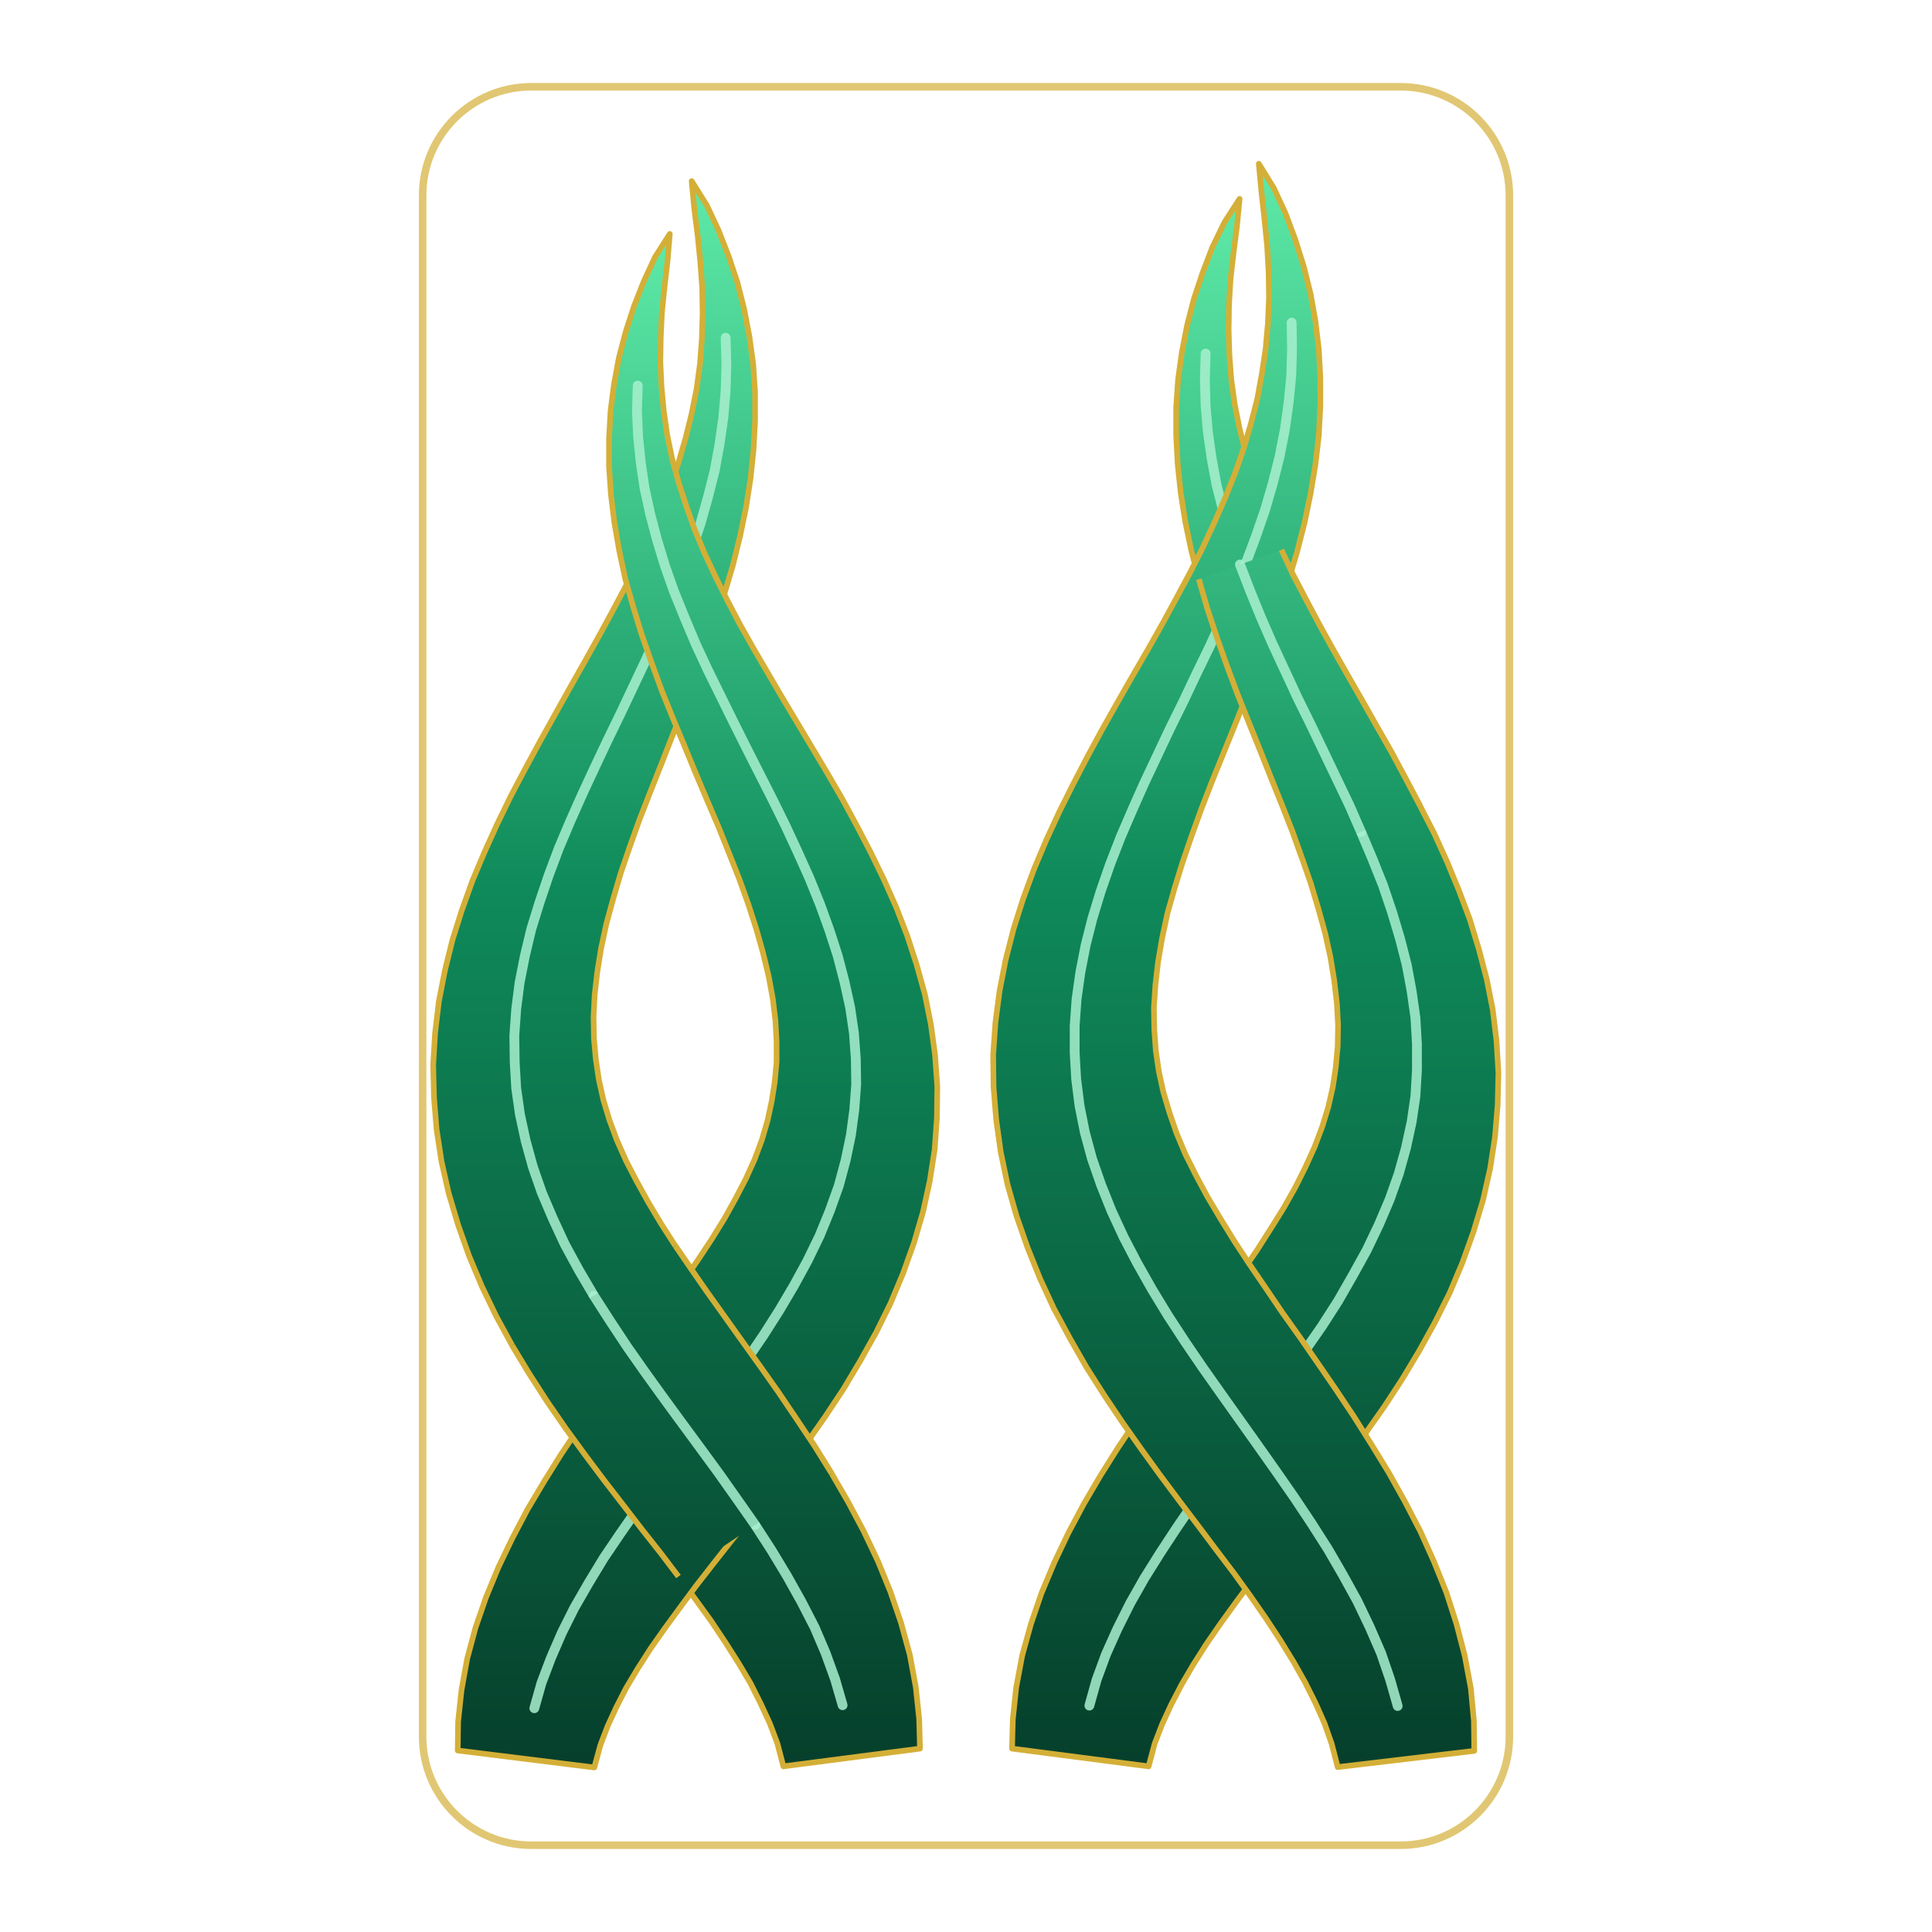
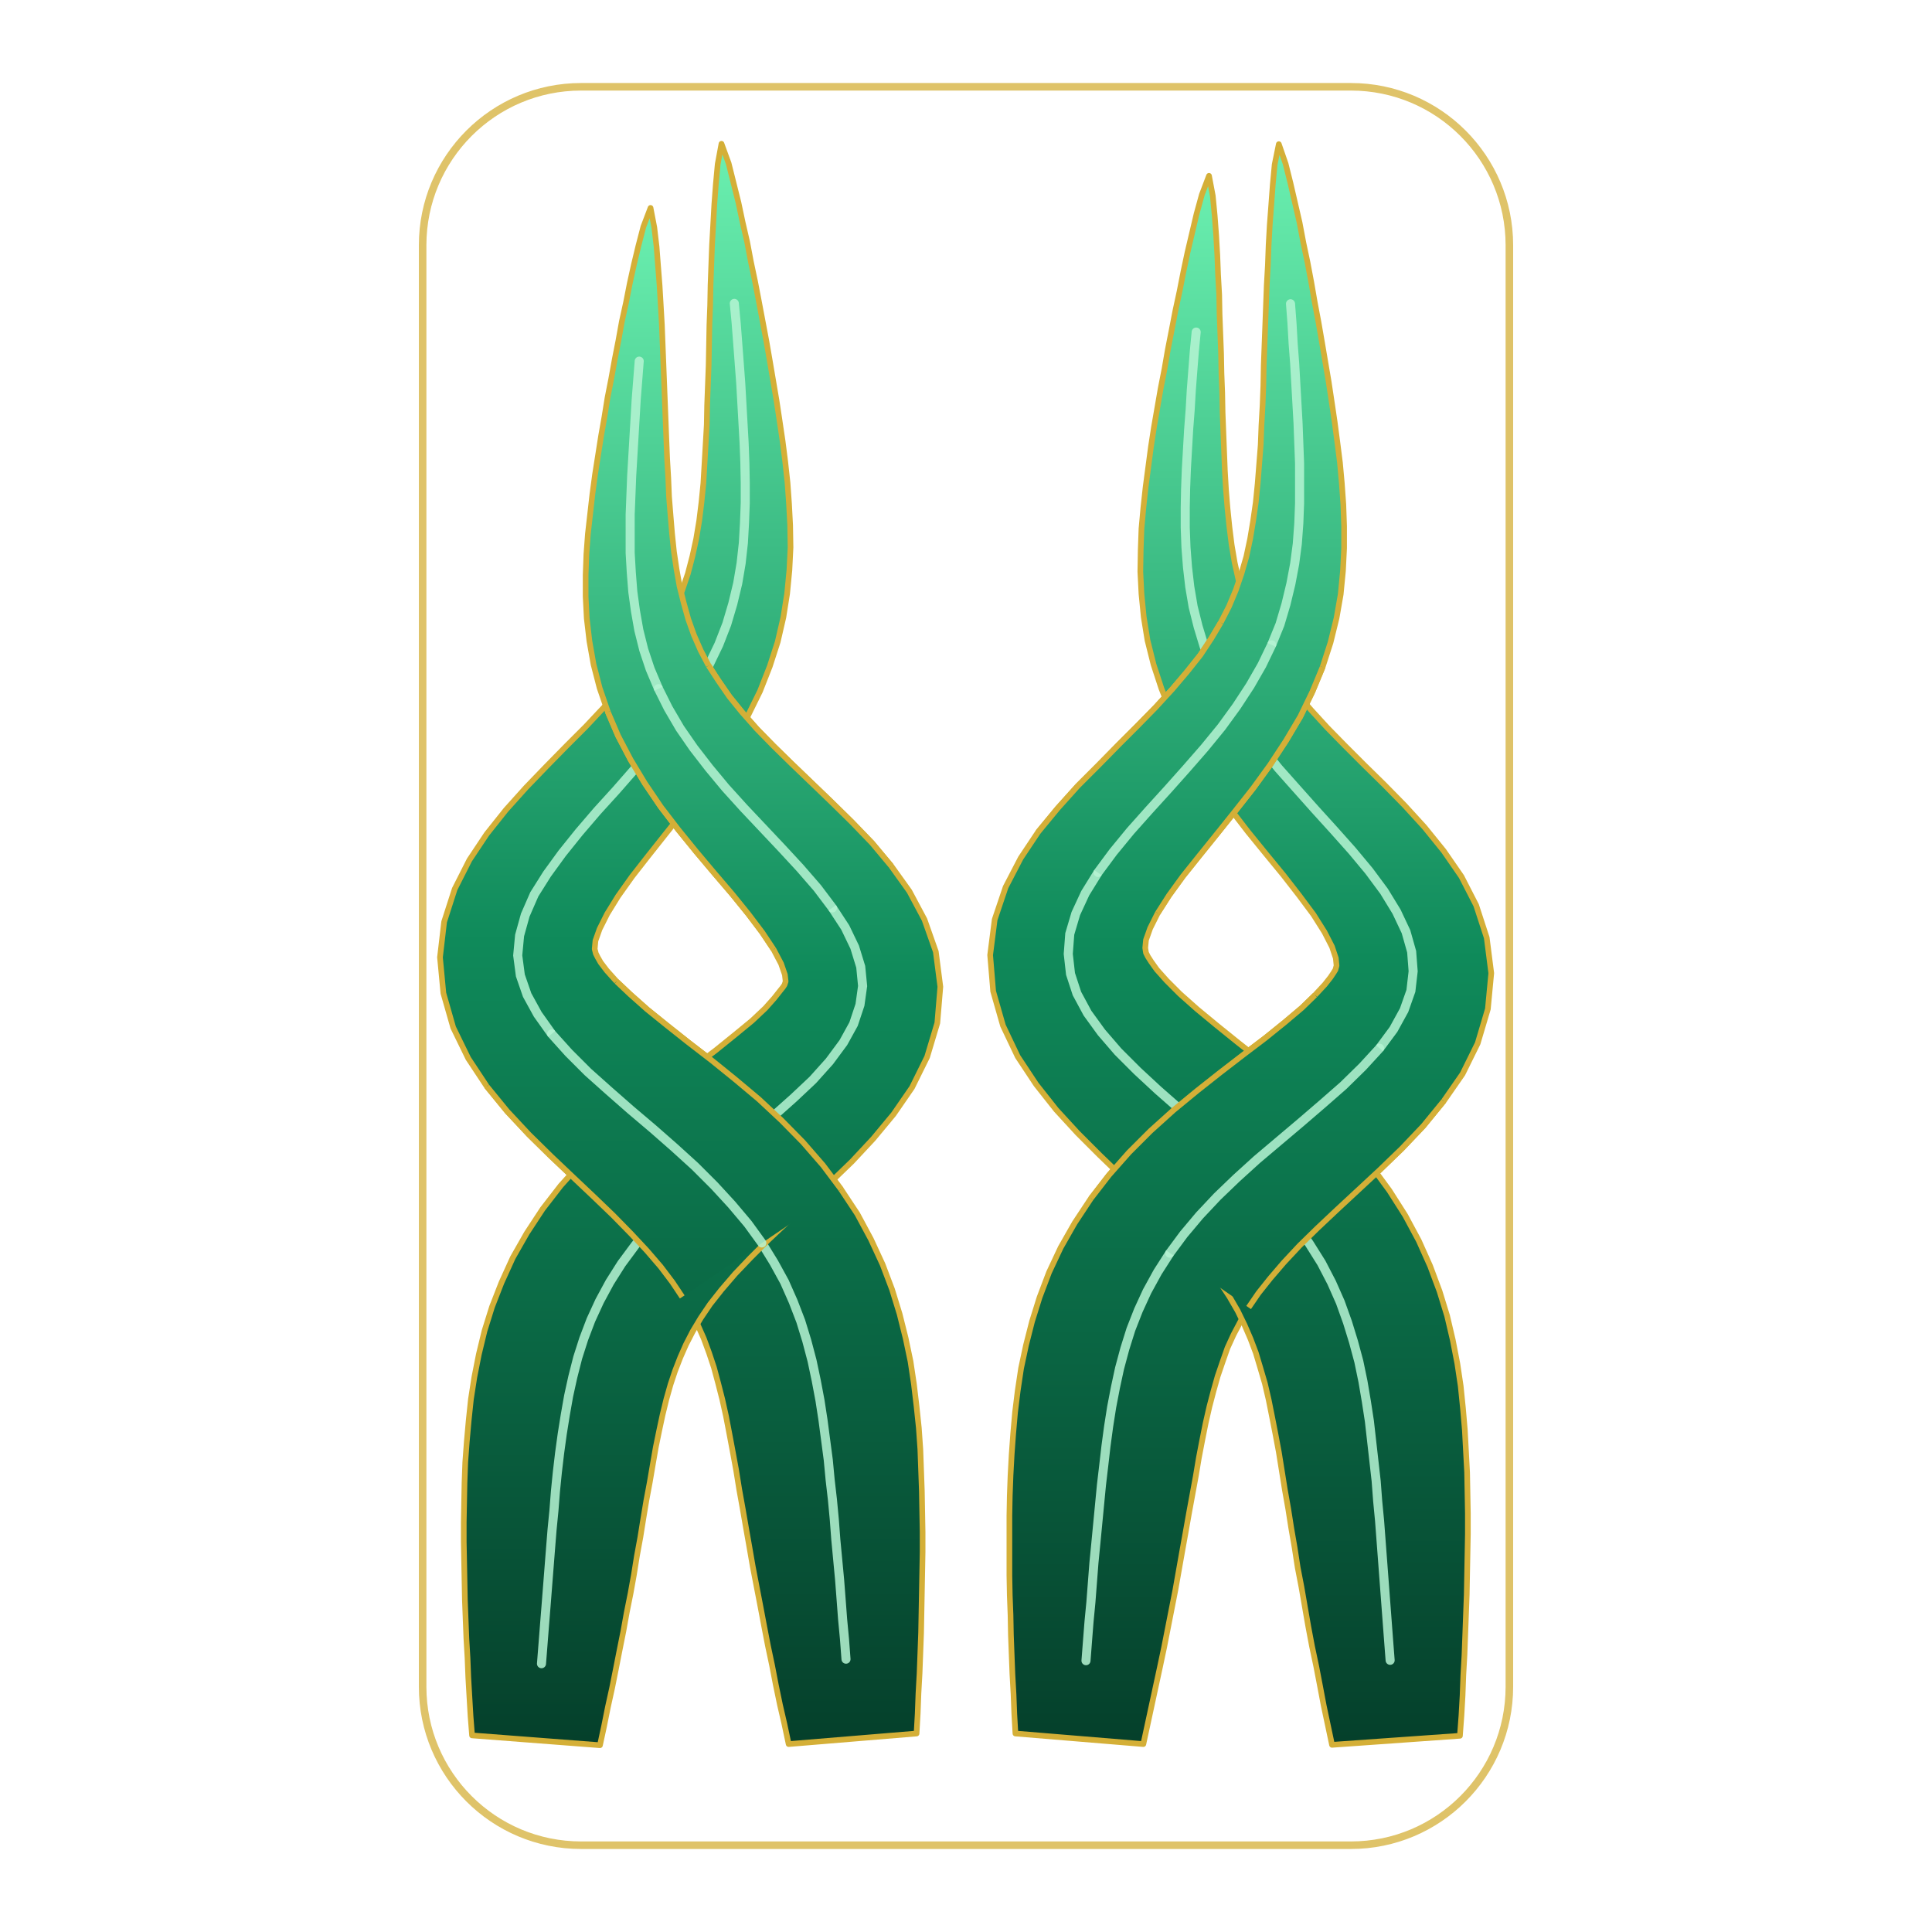
<svg xmlns="http://www.w3.org/2000/svg" viewBox="0 0 512 512" width="512" height="512" role="img" aria-labelledby="t d">
  <defs>
-     <linearGradient id="lf0" gradientUnits="userSpaceOnUse" x1="0" y1="465.8" x2="0" y2="48.0">
-       <stop offset="0" stop-color="#06402c" />
-       <stop offset=".55" stop-color="#0f8a5a" />
-       <stop offset="1" stop-color="#5eeaa8" />
+     <linearGradient id="lf0" gradientUnits="userSpaceOnUse" x1="0" y1="460.8" x2="0" y2="38.1">
+       <stop offset="0" stop-color="#05402b" />
+       <stop offset=".5" stop-color="#0f8a5a" />
+       <stop offset="1" stop-color="#6bf0b0" />
    </linearGradient>
-     <linearGradient id="lf1" gradientUnits="userSpaceOnUse" x1="0" y1="466.1" x2="0" y2="62.0">
-       <stop offset="0" stop-color="#06402c" />
-       <stop offset=".55" stop-color="#0f8a5a" />
-       <stop offset="1" stop-color="#5eeaa8" />
+     <linearGradient id="lf1" gradientUnits="userSpaceOnUse" x1="0" y1="461.2" x2="0" y2="55.1">
+       <stop offset="0" stop-color="#05402b" />
+       <stop offset=".5" stop-color="#0f8a5a" />
+       <stop offset="1" stop-color="#6bf0b0" />
    </linearGradient>
-     <linearGradient id="lf2" gradientUnits="userSpaceOnUse" x1="0" y1="465.8" x2="0" y2="52.7">
-       <stop offset="0" stop-color="#06402c" />
-       <stop offset=".55" stop-color="#0f8a5a" />
-       <stop offset="1" stop-color="#5eeaa8" />
+     <linearGradient id="lf2" gradientUnits="userSpaceOnUse" x1="0" y1="460.8" x2="0" y2="46.6">
+       <stop offset="0" stop-color="#05402b" />
+       <stop offset=".5" stop-color="#0f8a5a" />
+       <stop offset="1" stop-color="#6bf0b0" />
    </linearGradient>
-     <linearGradient id="lf3" gradientUnits="userSpaceOnUse" x1="0" y1="466.1" x2="0" y2="43.4">
-       <stop offset="0" stop-color="#06402c" />
-       <stop offset=".55" stop-color="#0f8a5a" />
-       <stop offset="1" stop-color="#5eeaa8" />
+     <linearGradient id="lf3" gradientUnits="userSpaceOnUse" x1="0" y1="461.2" x2="0" y2="38.2">
+       <stop offset="0" stop-color="#05402b" />
+       <stop offset=".5" stop-color="#0f8a5a" />
+       <stop offset="1" stop-color="#6bf0b0" />
    </linearGradient>
  </defs>
-   <rect x="112.0" y="23.0" width="288.0" height="466.0" rx="28.8" fill="none" stroke="#d4af37" stroke-width="2" opacity=".7" />
-   <path d="M243.8 463.4 L243.6 455.6 L242.7 447.1 L241.1 438.5 L238.8 430.1 L236.0 421.9 L232.7 413.8 L228.9 405.8 L224.8 398.1 L220.4 390.5 L215.8 383.1 L211.0 375.9 L206.2 368.8 L201.4 362.0 L196.6 355.3 L191.9 348.7 L187.4 342.4 L183.1 336.2 L179.0 330.2 L175.2 324.3 L171.8 318.6 L168.7 313.0 L165.9 307.6 L163.5 302.2 L161.5 296.8 L159.9 291.5 L158.7 286.1 L157.9 280.7 L157.4 275.2 L157.3 269.5 L157.6 263.6 L158.3 257.5 L159.3 251.3 L160.7 244.8 L162.5 238.2 L164.5 231.4 L166.9 224.4 L169.4 217.4 L172.2 210.2 L175.1 202.9 L178.0 195.5 L181.0 188.0 L183.9 180.5 L186.7 172.9 L189.4 165.3 L191.9 157.6 L194.2 149.9 L196.1 142.2 L197.7 134.5 L198.9 126.8 L199.7 119.1 L200.1 111.5 L200.1 104.0 L199.6 96.5 L198.6 89.2 L197.2 81.9 L195.4 74.8 L193.1 67.9 L190.4 61.0 L187.3 54.4 L183.3 48.0 L183.3 48.0 L184.0 55.4 L184.9 62.5 L185.6 69.5 L186.1 76.4 L186.2 83.2 L186.0 89.9 L185.5 96.5 L184.6 103.1 L183.3 109.6 L181.7 116.1 L179.8 122.6 L177.6 129.1 L175.1 135.6 L172.2 142.1 L169.2 148.7 L165.8 155.4 L162.3 162.0 L158.6 168.8 L154.8 175.6 L150.9 182.5 L147.0 189.5 L143.1 196.5 L139.2 203.7 L135.4 210.9 L131.8 218.3 L128.4 225.8 L125.2 233.4 L122.4 241.2 L119.9 249.1 L117.9 257.2 L116.3 265.4 L115.3 273.8 L114.8 282.2 L115.0 290.7 L115.7 299.3 L117.0 307.8 L118.9 316.2 L121.4 324.6 L124.3 332.8 L127.7 340.9 L131.5 348.8 L135.7 356.5 L140.3 364.1 L145.0 371.4 L149.9 378.5 L155.0 385.5 L160.1 392.3 L165.2 398.9 L170.2 405.4 L175.1 411.6 L179.8 417.8 L184.2 423.7 L188.4 429.5 L192.2 435.2 L195.7 440.7 L198.9 446.1 L201.6 451.5 L204.0 456.7 L206.0 462.0 L207.6 468.1 Z" fill="url(#lf0)" stroke="#d4af37" stroke-width="1.5" stroke-linejoin="round" />
-   <path d="M223.3 451.9 L221.3 445.0 L218.8 438.1 L215.9 431.3 L212.4 424.5 L208.6 417.7 L204.5 410.9 L200.1 404.1 L195.4 397.4 L190.6 390.6 L185.7 383.9 L180.7 377.1 L175.8 370.4 L170.9 363.6 L166.2 356.9 L161.7 350.1 L157.4 343.4 L153.4 336.6 L149.7 329.8 L146.5 322.9 L143.6 316.1 L141.2 309.2 L139.3 302.3 L137.8 295.4 L136.8 288.4 L136.4 281.5 L136.3 274.5 L136.8 267.4 L137.7 260.4 L139.1 253.3 L140.8 246.2 L143.0 239.1 L145.4 232.0 L148.1 224.8 L151.1 217.7 L154.3 210.5 L157.6 203.4 L161.0 196.2 L164.5 189.0 L167.9 181.8 L171.3 174.6 L174.5 167.5 L177.6 160.3 L180.5 153.2 L183.2 146.0 L185.6 138.9 L187.6 131.8 L189.4 124.7 L190.7 117.6 L191.7 110.6 L192.3 103.5 L192.5 96.5 L192.3 89.5" stroke="#a8f0cf" stroke-width="2.6" stroke-linecap="round" fill="none" opacity=".85" />
-   <path d="M157.5 468.4 L159.1 462.5 L161.0 457.5 L163.3 452.5 L165.9 447.4 L169.0 442.2 L172.4 436.9 L176.2 431.5 L180.3 425.9 L184.6 420.1 L189.2 414.2 L194.0 408.1 L199.0 401.9 L204.0 395.5 L209.0 388.9 L214.0 382.1 L218.9 375.1 L223.6 368.0 L228.0 360.6 L232.2 353.1 L236.0 345.4 L239.3 337.5 L242.2 329.4 L244.6 321.2 L246.4 313.0 L247.7 304.6 L248.3 296.2 L248.4 287.9 L247.8 279.6 L246.7 271.5 L245.1 263.5 L242.9 255.6 L240.4 247.9 L237.5 240.4 L234.2 233.0 L230.7 225.8 L227.0 218.7 L223.2 211.7 L219.2 204.8 L215.2 198.1 L211.2 191.4 L207.2 184.7 L203.4 178.2 L199.6 171.7 L196.0 165.3 L192.7 159.0 L189.5 152.6 L186.6 146.4 L184.0 140.1 L181.8 133.9 L179.8 127.7 L178.1 121.5 L176.8 115.2 L175.9 108.9 L175.3 102.5 L175.0 96.1 L175.1 89.5 L175.4 82.9 L176.1 76.1 L176.9 69.2 L177.5 62.0 L177.5 62.0 L173.6 68.1 L170.6 74.6 L168.0 81.2 L165.8 88.0 L164.0 94.9 L162.7 101.9 L161.8 109.0 L161.4 116.3 L161.4 123.6 L161.9 131.0 L162.8 138.4 L164.1 145.9 L165.7 153.4 L167.8 160.8 L170.1 168.3 L172.7 175.7 L175.4 183.1 L178.4 190.5 L181.4 197.7 L184.4 205.0 L187.4 212.1 L190.4 219.1 L193.2 226.1 L195.9 232.9 L198.3 239.6 L200.4 246.1 L202.2 252.5 L203.7 258.7 L204.8 264.7 L205.5 270.5 L205.8 276.1 L205.8 281.5 L205.3 286.8 L204.5 291.9 L203.4 297.0 L201.9 302.1 L200.0 307.2 L197.7 312.3 L195.0 317.5 L192.0 322.9 L188.6 328.4 L184.9 334.0 L180.9 339.8 L176.7 345.8 L172.3 352.0 L167.7 358.3 L162.9 364.8 L158.2 371.5 L153.4 378.4 L148.7 385.4 L144.2 392.6 L139.8 400.0 L135.8 407.6 L132.1 415.3 L128.8 423.3 L126.0 431.4 L123.8 439.6 L122.3 447.9 L121.4 456.3 L121.3 463.9 Z" fill="url(#lf1)" stroke="#d4af37" stroke-width="1.5" stroke-linejoin="round" />
-   <path d="M141.6 452.7 L143.5 446.0 L146.0 439.4 L148.9 432.7 L152.2 426.1 L156.0 419.5 L160.0 412.9 L164.4 406.4 L169.0 399.8 L173.7 393.2 L178.6 386.7 L183.5 380.1 L188.3 373.6 L193.1 367.0 L197.8 360.5 L202.3 353.9 L206.5 347.3 L210.4 340.7 L214.0 334.1 L217.2 327.5 L219.9 320.9 L222.3 314.2 L224.1 307.5 L225.5 300.8 L226.4 294.1 L226.9 287.4 L226.8 280.6 L226.3 273.8 L225.3 267.0 L223.8 260.2 L222.0 253.3 L219.8 246.5 L217.3 239.6 L214.5 232.7 L211.4 225.8 L208.2 218.9 L204.8 212.0 L201.3 205.1 L197.8 198.2 L194.3 191.2 L190.9 184.3 L187.5 177.4 L184.3 170.5 L181.4 163.6 L178.6 156.7 L176.2 149.9 L174.1 143.0 L172.3 136.2 L170.8 129.3 L169.8 122.5 L169.1 115.7 L168.8 109.0 L169.0 102.2" stroke="#a8f0cf" stroke-width="2.6" stroke-linecap="round" fill="none" opacity=".85" />
-   <path d="M304.4 468.1 L306.0 462.1 L308.0 456.9 L310.4 451.7 L313.1 446.5 L316.2 441.2 L319.7 435.7 L323.5 430.2 L327.7 424.4 L332.1 418.5 L336.8 412.5 L341.7 406.3 L346.7 399.9 L351.8 393.4 L356.9 386.7 L361.9 379.8 L366.9 372.7 L371.6 365.5 L376.1 358.0 L380.3 350.4 L384.2 342.6 L387.6 334.5 L390.5 326.4 L393.0 318.1 L394.9 309.7 L396.2 301.2 L396.9 292.8 L397.1 284.3 L396.6 275.9 L395.6 267.6 L394.0 259.5 L391.9 251.5 L389.5 243.6 L386.6 235.9 L383.5 228.4 L380.1 220.9 L376.4 213.7 L372.6 206.5 L368.8 199.4 L364.8 192.4 L360.9 185.5 L357.0 178.7 L353.2 172.0 L349.5 165.3 L346.0 158.7 L342.6 152.2 L339.6 145.7 L336.7 139.2 L334.2 132.8 L332.0 126.4 L330.1 120.0 L328.5 113.6 L327.2 107.1 L326.3 100.6 L325.8 94.1 L325.6 87.5 L325.7 80.8 L326.1 74.0 L326.9 67.0 L327.8 60.0 L328.5 52.7 L328.5 52.7 L324.5 58.9 L321.3 65.5 L318.7 72.3 L316.4 79.2 L314.6 86.2 L313.2 93.4 L312.2 100.6 L311.7 108.0 L311.7 115.5 L312.1 123.0 L312.9 130.6 L314.1 138.2 L315.7 145.9 L317.7 153.5 L319.9 161.1 L322.4 168.7 L325.1 176.3 L327.9 183.8 L330.9 191.3 L333.9 198.7 L336.8 206.0 L339.7 213.2 L342.5 220.3 L345.0 227.3 L347.4 234.2 L349.4 240.9 L351.2 247.4 L352.6 253.8 L353.6 260.0 L354.3 266.0 L354.6 271.7 L354.5 277.3 L354.0 282.8 L353.2 288.1 L352.0 293.4 L350.4 298.6 L348.4 303.9 L346.0 309.2 L343.3 314.6 L340.2 320.1 L336.7 325.7 L333.0 331.5 L328.9 337.4 L324.6 343.5 L320.1 349.8 L315.5 356.2 L310.7 362.9 L305.8 369.7 L301.0 376.6 L296.2 383.8 L291.6 391.1 L287.2 398.6 L283.1 406.3 L279.4 414.1 L276.0 422.2 L273.2 430.4 L270.9 438.7 L269.3 447.2 L268.4 455.7 L268.2 463.4 Z" fill="url(#lf2)" stroke="#d4af37" stroke-width="1.5" stroke-linejoin="round" />
-   <path d="M288.7 452.0 L290.6 445.2 L293.1 438.4 L296.1 431.7 L299.5 424.9 L303.3 418.2 L307.5 411.5 L311.9 404.8 L316.5 398.1 L321.3 391.5 L326.3 384.8 L331.2 378.1 L336.2 371.5 L341.0 364.8 L345.7 358.1 L350.3 351.5 L354.6 344.8 L358.5 338.0 L362.2 331.3 L365.4 324.6 L368.3 317.8 L370.7 311.0 L372.6 304.2 L374.1 297.3 L375.1 290.5 L375.5 283.6 L375.5 276.6 L375.1 269.7 L374.1 262.7 L372.8 255.7 L371.0 248.7 L368.9 241.7 L366.5 234.6 L363.7 227.6 L360.7 220.5 L357.6 213.4 L354.2 206.3 L350.8 199.2 L347.4 192.1 L343.9 185.0 L340.6 177.9 L337.3 170.8 L334.2 163.7 L331.3 156.6 L328.6 149.6 L326.2 142.5 L324.2 135.5 L322.4 128.5 L321.1 121.5 L320.1 114.5 L319.5 107.6 L319.3 100.6 L319.5 93.7" stroke="#a8f0cf" stroke-width="2.6" stroke-linecap="round" fill="none" opacity=".85" />
-   <path d="M390.7 464.0 L390.6 456.1 L389.8 447.5 L388.2 438.9 L386.0 430.4 L383.3 422.0 L380.0 413.8 L376.4 405.8 L372.3 397.9 L368.0 390.2 L363.4 382.7 L358.8 375.4 L354.0 368.2 L349.2 361.2 L344.5 354.4 L339.8 347.8 L335.4 341.3 L331.1 335.0 L327.1 328.9 L323.4 322.9 L319.9 317.0 L316.9 311.4 L314.1 305.8 L311.8 300.3 L309.9 294.8 L308.3 289.4 L307.1 283.9 L306.3 278.4 L305.9 272.8 L305.8 267.0 L306.2 261.0 L306.9 254.9 L308.0 248.5 L309.4 242.0 L311.3 235.3 L313.4 228.5 L315.8 221.5 L318.4 214.3 L321.2 207.1 L324.2 199.7 L327.2 192.3 L330.2 184.8 L333.2 177.2 L336.1 169.5 L338.8 161.9 L341.4 154.1 L343.7 146.4 L345.7 138.6 L347.3 130.9 L348.6 123.1 L349.5 115.4 L349.9 107.7 L349.9 100.1 L349.5 92.6 L348.6 85.1 L347.3 77.8 L345.5 70.6 L343.3 63.6 L340.7 56.6 L337.6 49.9 L333.6 43.4 L333.6 43.4 L334.3 50.9 L335.1 58.1 L335.8 65.1 L336.2 72.1 L336.3 79.0 L336.0 85.8 L335.4 92.5 L334.4 99.1 L333.2 105.7 L331.5 112.3 L329.6 118.8 L327.3 125.4 L324.7 131.9 L321.8 138.5 L318.7 145.2 L315.3 151.9 L311.7 158.6 L308.0 165.4 L304.1 172.3 L300.1 179.2 L296.1 186.2 L292.1 193.3 L288.2 200.5 L284.4 207.8 L280.7 215.2 L277.2 222.8 L274.0 230.4 L271.1 238.3 L268.6 246.2 L266.5 254.4 L264.9 262.6 L263.8 271.0 L263.2 279.5 L263.3 288.1 L264.0 296.7 L265.2 305.3 L267.0 313.9 L269.4 322.3 L272.3 330.6 L275.6 338.8 L279.3 346.8 L283.5 354.6 L287.9 362.3 L292.6 369.7 L297.5 377.0 L302.5 384.1 L307.5 391.0 L312.5 397.7 L317.5 404.3 L322.3 410.7 L327.0 416.9 L331.4 423.0 L335.5 428.9 L339.3 434.7 L342.8 440.4 L345.9 445.9 L348.6 451.3 L351.0 456.7 L352.9 462.1 L354.5 468.3 Z" fill="url(#lf3)" stroke="#d4af37" stroke-width="1.5" stroke-linejoin="round" />
-   <path d="M370.4 452.1 L368.4 445.1 L366.0 438.1 L363.0 431.2 L359.7 424.3 L355.9 417.4 L351.9 410.5 L347.5 403.6 L342.9 396.7 L338.1 389.8 L333.3 383.0 L328.4 376.1 L323.5 369.2 L318.7 362.4 L314.0 355.5 L309.5 348.6 L305.3 341.7 L301.4 334.8 L297.8 327.9 L294.6 321.0 L291.8 314.0 L289.4 307.1 L287.5 300.1 L286.1 293.1 L285.2 286.0 L284.8 279.0 L284.8 271.9 L285.3 264.8 L286.3 257.7 L287.7 250.5 L289.5 243.4 L291.7 236.2 L294.2 229.0 L297.0 221.8 L300.1 214.6 L303.3 207.4 L306.7 200.2 L310.1 193.0 L313.7 185.7 L317.1 178.5 L320.6 171.3 L323.9 164.1 L327.1 156.9 L330.0 149.7 L332.7 142.5 L335.2 135.3 L337.3 128.1 L339.1 121.0 L340.5 113.8 L341.5 106.7 L342.2 99.6 L342.4 92.5 L342.3 85.5" stroke="#a8f0cf" stroke-width="2.6" stroke-linecap="round" fill="none" opacity=".85" />
-   <path d="M220.4 390.5 L215.8 383.1 L211.0 375.9 L206.2 368.8 L201.4 362.0 L196.6 355.3 L191.9 348.7 L187.4 342.4 L183.1 336.2 L179.0 330.2 L135.7 356.5 L140.3 364.1 L145.0 371.4 L149.9 378.5 L155.0 385.5 L160.1 392.3 L165.2 398.9 L170.2 405.4 L175.1 411.6 L179.8 417.8 Z" fill="url(#lf0)" />
-   <path d="M220.4 390.5 L215.8 383.1 L211.0 375.9 L206.2 368.8 L201.4 362.0 L196.6 355.3 L191.9 348.7 L187.4 342.4 L183.1 336.2 L179.0 330.2" fill="none" stroke="#d4af37" stroke-width="1.5" />
-   <path d="M179.8 417.8 L175.1 411.6 L170.2 405.4 L165.2 398.9 L160.1 392.3 L155.0 385.5 L149.9 378.5 L145.0 371.4 L140.3 364.1 L135.7 356.5" fill="none" stroke="#d4af37" stroke-width="1.5" />
-   <path d="M200.1 404.1 L195.4 397.4 L190.6 390.6 L185.7 383.9 L180.7 377.1 L175.8 370.4 L170.9 363.6 L166.2 356.9 L161.7 350.1 L157.4 343.4" stroke="#a8f0cf" stroke-width="2.6" stroke-linecap="round" fill="none" opacity=".85" />
-   <path d="M376.4 213.7 L372.6 206.5 L368.8 199.4 L364.8 192.4 L360.9 185.5 L357.0 178.7 L353.2 172.0 L349.5 165.3 L346.0 158.7 L342.6 152.2 L339.6 145.7 L317.7 153.5 L319.9 161.1 L322.4 168.7 L325.1 176.3 L327.9 183.8 L330.9 191.3 L333.9 198.7 L336.8 206.0 L339.7 213.2 L342.5 220.3 L345.0 227.3 Z" fill="url(#lf2)" />
-   <path d="M376.4 213.7 L372.6 206.5 L368.8 199.4 L364.8 192.4 L360.9 185.5 L357.0 178.7 L353.2 172.0 L349.5 165.3 L346.0 158.7 L342.6 152.2 L339.6 145.7" fill="none" stroke="#d4af37" stroke-width="1.5" />
-   <path d="M345.0 227.3 L342.5 220.3 L339.7 213.2 L336.8 206.0 L333.9 198.7 L330.9 191.3 L327.9 183.8 L325.1 176.3 L322.4 168.7 L319.9 161.1 L317.7 153.5" fill="none" stroke="#d4af37" stroke-width="1.5" />
-   <path d="M360.7 220.5 L357.6 213.4 L354.2 206.3 L350.8 199.2 L347.4 192.1 L343.9 185.0 L340.6 177.9 L337.3 170.8 L334.2 163.7 L331.3 156.6 L328.6 149.6" stroke="#a8f0cf" stroke-width="2.6" stroke-linecap="round" fill="none" opacity=".85" />
+   <rect x="112.0" y="23.0" width="288.0" height="466.0" rx="42.0" fill="none" stroke="#d4af37" stroke-width="2" opacity=".75" />
+   <path d="M242.9 459.4 L243.2 454.1 L243.4 448.8 L243.7 443.4 L243.9 438.1 L244.1 432.7 L244.2 427.4 L244.3 422.0 L244.4 416.7 L244.5 411.3 L244.5 406.0 L244.4 400.6 L244.3 395.1 L244.1 389.6 L243.9 384.1 L243.5 378.4 L242.9 372.7 L242.2 366.8 L241.3 360.8 L240.0 354.6 L238.4 348.2 L236.4 341.7 L233.9 335.1 L230.8 328.4 L227.2 321.7 L222.9 315.2 L218.1 308.8 L212.8 302.7 L207.1 296.9 L201.1 291.3 L194.9 286.1 L188.6 281.0 L182.5 276.3 L176.7 271.7 L171.5 267.5 L167.0 263.5 L163.4 260.1 L160.8 257.2 L159.2 255.1 L158.4 253.7 L157.9 252.7 L157.6 251.5 L157.8 249.3 L158.9 246.2 L160.9 242.2 L163.8 237.5 L167.5 232.3 L171.8 226.8 L176.4 221.0 L181.1 215.1 L185.8 208.9 L190.3 202.6 L194.5 196.2 L198.2 189.7 L201.4 183.2 L204.0 176.6 L206.1 170.1 L207.6 163.6 L208.6 157.3 L209.2 151.1 L209.5 145.1 L209.4 139.2 L209.1 133.5 L208.7 127.9 L208.1 122.4 L207.4 116.9 L206.6 111.5 L205.8 106.2 L204.9 100.9 L204.0 95.6 L203.1 90.4 L202.1 85.1 L201.1 79.8 L200.1 74.6 L199.0 69.4 L198.0 64.1 L196.8 58.9 L195.7 53.7 L194.4 48.5 L193.1 43.3 L191.2 38.1 L191.2 38.1 L190.2 43.5 L189.7 48.9 L189.3 54.2 L189.0 59.6 L188.7 64.9 L188.5 70.2 L188.3 75.6 L188.2 80.9 L188.0 86.2 L187.9 91.5 L187.8 96.8 L187.6 102.1 L187.4 107.4 L187.3 112.6 L187.0 117.8 L186.7 123.0 L186.4 128.1 L185.9 133.1 L185.3 138.0 L184.5 142.8 L183.5 147.4 L182.3 152.0 L180.8 156.4 L179.1 160.7 L176.9 165.0 L174.4 169.3 L171.5 173.7 L168.1 178.2 L164.3 182.8 L159.9 187.6 L155.2 192.6 L150.1 197.7 L144.8 203.1 L139.4 208.7 L134.1 214.6 L129.0 221.0 L124.4 227.9 L120.5 235.6 L117.7 244.3 L116.6 253.7 L117.5 263.2 L120.1 272.3 L124.1 280.5 L129.0 287.9 L134.4 294.5 L140.2 300.7 L146.0 306.4 L151.8 311.9 L157.3 317.1 L162.5 322.1 L167.2 326.9 L171.4 331.4 L175.1 335.7 L178.2 339.8 L180.8 343.7 L183.0 347.4 L184.9 351.1 L186.5 354.7 L187.9 358.5 L189.2 362.4 L190.3 366.5 L191.4 370.8 L192.4 375.3 L193.3 380.0 L194.2 384.8 L195.1 389.7 L195.9 394.7 L196.8 399.7 L197.7 404.9 L198.6 410.0 L199.5 415.2 L200.5 420.4 L201.5 425.6 L202.5 430.9 L203.5 436.1 L204.6 441.3 L205.6 446.5 L206.7 451.8 L207.9 457.0 L209.0 462.2 Z" fill="url(#lf0)" stroke="#d4af37" stroke-width="1.5" stroke-linejoin="round" />
+   <path d="M224.2 439.7 L223.8 434.4 L223.3 429.1 L222.9 423.8 L222.5 418.6 L222.0 413.3 L221.5 408.0 L221.1 402.7 L220.6 397.4 L220.0 392.2 L219.5 386.9 L218.8 381.6 L218.1 376.3 L217.3 371.1 L216.3 365.8 L215.2 360.6 L213.8 355.3 L212.2 350.1 L210.2 344.9 L207.9 339.7 L205.1 334.6 L201.9 329.4 L198.2 324.3 L193.9 319.2 L189.3 314.2 L184.2 309.1 L178.7 304.1 L173.0 299.1 L167.1 294.1 L161.4 289.1 L155.8 284.1 L150.7 279.0 L146.2 274.0 L142.5 268.8 L139.7 263.7 L137.9 258.5 L137.2 253.2 L137.7 247.9 L139.2 242.5 L141.6 237.0 L145.0 231.6 L149.0 226.1 L153.5 220.5 L158.3 214.9 L163.3 209.4 L168.2 203.8 L172.9 198.3 L177.3 192.7 L181.3 187.2 L184.8 181.7 L187.9 176.2 L190.5 170.8 L192.6 165.4 L194.2 160.0 L195.5 154.6 L196.4 149.3 L197.0 143.9 L197.3 138.6 L197.5 133.3 L197.5 128.0 L197.4 122.7 L197.2 117.4 L196.9 112.1 L196.6 106.8 L196.3 101.5 L195.9 96.2 L195.5 90.9 L195.1 85.7 L194.6 80.4" stroke="#b6f5d4" stroke-width="2.4" stroke-linecap="round" fill="none" opacity=".85" />
+   <path d="M159.0 462.5 L160.1 457.4 L161.1 452.4 L162.2 447.4 L163.2 442.4 L164.2 437.3 L165.2 432.3 L166.1 427.3 L167.1 422.3 L168.0 417.3 L168.8 412.3 L169.7 407.4 L170.5 402.4 L171.3 397.6 L172.2 392.8 L173.0 388.1 L173.8 383.5 L174.7 379.1 L175.6 374.9 L176.6 370.8 L177.7 366.9 L178.9 363.3 L180.3 359.7 L181.8 356.3 L183.6 352.8 L185.7 349.3 L188.2 345.6 L191.2 341.8 L194.8 337.6 L198.9 333.3 L203.6 328.6 L208.7 323.8 L214.2 318.7 L220.0 313.4 L225.8 307.8 L231.4 301.8 L236.8 295.3 L241.7 288.2 L245.7 280.1 L248.4 271.1 L249.2 261.5 L248.0 252.2 L245.0 243.7 L241.0 236.2 L236.2 229.5 L231.1 223.4 L225.7 217.8 L220.2 212.4 L214.9 207.3 L209.8 202.4 L205.0 197.7 L200.6 193.2 L196.7 188.8 L193.3 184.6 L190.4 180.4 L187.8 176.4 L185.7 172.4 L183.9 168.3 L182.4 164.1 L181.2 159.8 L180.1 155.4 L179.3 150.9 L178.6 146.2 L178.1 141.4 L177.7 136.6 L177.3 131.6 L177.1 126.7 L176.8 121.6 L176.6 116.6 L176.4 111.5 L176.2 106.4 L176.0 101.3 L175.8 96.2 L175.6 91.1 L175.4 86.0 L175.1 80.8 L174.8 75.7 L174.4 70.6 L174.0 65.4 L173.4 60.3 L172.4 55.1 L172.4 55.1 L170.5 60.1 L169.2 65.1 L168.0 70.1 L166.9 75.1 L165.9 80.2 L164.8 85.2 L163.9 90.2 L162.9 95.3 L162.0 100.3 L161.0 105.4 L160.2 110.4 L159.3 115.5 L158.5 120.6 L157.7 125.7 L157.0 130.9 L156.4 136.2 L155.8 141.5 L155.4 146.9 L155.2 152.4 L155.2 158.1 L155.5 163.9 L156.2 169.9 L157.3 176.1 L158.9 182.3 L161.1 188.7 L163.8 195.0 L167.1 201.3 L170.9 207.6 L175.1 213.8 L179.7 219.8 L184.5 225.7 L189.3 231.4 L194.0 236.9 L198.3 242.2 L202.0 247.1 L205.0 251.6 L207.0 255.4 L208.0 258.3 L208.2 260.1 L207.9 261.0 L207.5 261.6 L206.7 262.6 L205.2 264.5 L202.8 267.2 L199.3 270.5 L194.8 274.2 L189.6 278.4 L183.9 282.7 L177.9 287.3 L171.7 292.2 L165.5 297.3 L159.6 302.7 L153.9 308.3 L148.6 314.2 L143.8 320.4 L139.6 326.8 L135.9 333.3 L132.9 339.9 L130.4 346.3 L128.4 352.7 L126.9 358.9 L125.7 365.0 L124.8 370.8 L124.2 376.5 L123.7 382.1 L123.3 387.5 L123.1 392.9 L123.0 398.1 L122.9 403.4 L122.9 408.6 L123.0 413.7 L123.1 418.9 L123.2 424.0 L123.4 429.2 L123.6 434.3 L123.9 439.4 L124.1 444.5 L124.4 449.7 L124.7 454.8 L125.1 459.9 Z" fill="url(#lf1)" stroke="#d4af37" stroke-width="1.5" stroke-linejoin="round" />
+   <path d="M143.5 440.9 L143.9 435.8 L144.3 430.7 L144.7 425.7 L145.1 420.6 L145.5 415.5 L145.9 410.4 L146.3 405.4 L146.8 400.3 L147.2 395.2 L147.7 390.2 L148.3 385.1 L149.0 380.0 L149.8 375.0 L150.7 369.9 L151.8 364.9 L153.1 359.8 L154.7 354.8 L156.6 349.8 L158.9 344.8 L161.6 339.8 L164.7 334.9 L168.4 329.9 L172.5 325.0 L177.2 320.1 L182.2 315.3 L187.6 310.4 L193.3 305.6 L199.1 300.7 L204.8 295.9 L210.3 291.0 L215.4 286.2 L219.8 281.3 L223.5 276.3 L226.2 271.4 L227.9 266.3 L228.6 261.3 L228.1 256.2 L226.5 251.0 L224.0 245.8 L220.6 240.6 L216.6 235.3 L212.0 230.0 L207.1 224.7 L202.1 219.4 L197.1 214.1 L192.3 208.8 L187.9 203.5 L183.8 198.2 L180.2 193.0 L177.1 187.7 L174.5 182.5 L172.3 177.3 L170.6 172.2 L169.3 167.0 L168.4 161.9 L167.7 156.8 L167.3 151.7 L167.0 146.5 L167.0 141.5 L167.0 136.4 L167.2 131.3 L167.4 126.2 L167.7 121.1 L168.0 116.0 L168.3 111.0 L168.6 105.9 L169.0 100.8 L169.4 95.7" stroke="#b6f5d4" stroke-width="2.4" stroke-linecap="round" fill="none" opacity=".85" />
+   <path d="M303.0 462.2 L304.1 457.1 L305.2 452.0 L306.3 446.9 L307.4 441.8 L308.5 436.6 L309.5 431.5 L310.5 426.4 L311.5 421.3 L312.4 416.2 L313.3 411.1 L314.2 406.1 L315.1 401.0 L316.0 396.1 L316.9 391.2 L317.7 386.4 L318.6 381.7 L319.5 377.2 L320.5 372.8 L321.6 368.6 L322.7 364.7 L324.0 360.9 L325.3 357.2 L326.9 353.7 L328.8 350.1 L330.9 346.5 L333.5 342.7 L336.6 338.8 L340.2 334.6 L344.4 330.1 L349.1 325.5 L354.3 320.6 L359.9 315.4 L365.6 310.1 L371.5 304.4 L377.2 298.4 L382.6 291.8 L387.6 284.6 L391.6 276.5 L394.3 267.4 L395.2 257.9 L394.0 248.5 L391.2 239.9 L387.3 232.3 L382.6 225.5 L377.5 219.2 L372.2 213.4 L366.8 207.9 L361.5 202.7 L356.4 197.6 L351.7 192.8 L347.4 188.1 L343.5 183.6 L340.1 179.2 L337.2 174.9 L334.7 170.7 L332.6 166.6 L330.8 162.3 L329.4 158.0 L328.2 153.6 L327.2 149.1 L326.4 144.4 L325.8 139.6 L325.3 134.7 L324.9 129.8 L324.6 124.7 L324.4 119.6 L324.2 114.5 L324.0 109.3 L323.9 104.1 L323.7 98.9 L323.6 93.7 L323.4 88.5 L323.2 83.3 L323.1 78.1 L322.8 72.8 L322.6 67.6 L322.3 62.4 L321.9 57.1 L321.4 51.9 L320.4 46.6 L320.4 46.6 L318.5 51.6 L317.1 56.7 L315.9 61.8 L314.7 66.9 L313.6 72.1 L312.6 77.2 L311.5 82.3 L310.5 87.5 L309.5 92.6 L308.6 97.8 L307.6 102.9 L306.7 108.1 L305.8 113.3 L305.0 118.5 L304.3 123.8 L303.6 129.1 L303.0 134.6 L302.5 140.1 L302.3 145.7 L302.2 151.5 L302.5 157.4 L303.1 163.5 L304.1 169.7 L305.7 176.1 L307.8 182.5 L310.4 189.0 L313.6 195.5 L317.3 201.9 L321.5 208.2 L326.0 214.3 L330.7 220.4 L335.5 226.3 L340.1 231.9 L344.3 237.3 L348.1 242.4 L351.0 247.0 L353.0 250.9 L354.0 253.9 L354.2 255.9 L353.9 257.0 L353.4 257.8 L352.6 259.0 L351.1 260.9 L348.5 263.7 L345.0 267.1 L340.5 270.9 L335.3 275.1 L329.5 279.5 L323.4 284.2 L317.2 289.1 L311.0 294.2 L304.9 299.7 L299.2 305.4 L293.9 311.4 L289.1 317.6 L284.8 324.1 L281.1 330.6 L278.0 337.2 L275.5 343.8 L273.5 350.2 L271.9 356.5 L270.6 362.6 L269.7 368.6 L269.0 374.3 L268.5 380.0 L268.1 385.5 L267.8 391.0 L267.6 396.4 L267.5 401.7 L267.5 407.0 L267.5 412.3 L267.5 417.5 L267.6 422.8 L267.8 428.0 L267.9 433.2 L268.1 438.5 L268.3 443.7 L268.6 449.0 L268.8 454.2 L269.1 459.4 Z" fill="url(#lf2)" stroke="#d4af37" stroke-width="1.5" stroke-linejoin="round" />
+   <path d="M287.8 440.1 L288.2 434.9 L288.6 429.8 L289.1 424.6 L289.5 419.4 L289.9 414.2 L290.4 409.1 L290.9 403.9 L291.4 398.7 L291.9 393.5 L292.5 388.4 L293.1 383.2 L293.8 378.0 L294.6 372.9 L295.6 367.7 L296.7 362.6 L298.1 357.4 L299.7 352.3 L301.7 347.2 L304.0 342.2 L306.8 337.1 L310.0 332.1 L313.7 327.1 L317.9 322.1 L322.6 317.1 L327.7 312.2 L333.1 307.3 L338.9 302.4 L344.7 297.5 L350.4 292.6 L356.0 287.7 L361.1 282.7 L365.6 277.8 L369.3 272.8 L372.1 267.7 L373.9 262.6 L374.5 257.4 L374.1 252.2 L372.6 246.9 L370.1 241.6 L366.8 236.2 L362.8 230.8 L358.3 225.4 L353.4 219.9 L348.5 214.5 L343.6 209.0 L338.8 203.6 L334.4 198.1 L330.4 192.7 L326.9 187.3 L323.8 182.0 L321.2 176.6 L319.1 171.3 L317.5 166.0 L316.2 160.8 L315.3 155.5 L314.7 150.3 L314.3 145.1 L314.1 139.8 L314.1 134.6 L314.2 129.5 L314.4 124.3 L314.7 119.1 L315.0 113.9 L315.4 108.7 L315.7 103.5 L316.1 98.3 L316.5 93.2 L317.0 88.0" stroke="#b6f5d4" stroke-width="2.4" stroke-linecap="round" fill="none" opacity=".85" />
+   <path d="M386.9 460.0 L387.3 454.6 L387.6 449.3 L387.8 443.9 L388.1 438.6 L388.3 433.3 L388.5 427.9 L388.7 422.6 L388.8 417.2 L388.9 411.9 L389.0 406.5 L389.0 401.1 L388.9 395.6 L388.8 390.2 L388.5 384.6 L388.2 379.0 L387.7 373.2 L387.1 367.3 L386.2 361.3 L385.0 355.1 L383.5 348.7 L381.5 342.2 L379.0 335.5 L376.0 328.8 L372.4 322.1 L368.2 315.5 L363.5 309.1 L358.2 303.0 L352.5 297.1 L346.6 291.5 L340.4 286.2 L334.2 281.1 L328.1 276.3 L322.4 271.7 L317.2 267.4 L312.7 263.4 L309.2 259.9 L306.6 257.0 L305.1 254.9 L304.2 253.5 L303.7 252.5 L303.5 251.2 L303.7 249.1 L304.8 246.0 L306.8 242.0 L309.8 237.3 L313.5 232.2 L317.9 226.7 L322.5 221.0 L327.3 215.0 L332.1 208.9 L336.6 202.7 L340.8 196.3 L344.6 189.9 L347.8 183.3 L350.5 176.8 L352.6 170.3 L354.2 163.8 L355.3 157.5 L355.9 151.3 L356.2 145.3 L356.2 139.4 L356.0 133.7 L355.6 128.1 L355.1 122.6 L354.4 117.1 L353.7 111.8 L352.9 106.4 L352.1 101.1 L351.2 95.8 L350.3 90.5 L349.4 85.3 L348.4 80.0 L347.5 74.8 L346.5 69.5 L345.4 64.3 L344.4 59.0 L343.2 53.8 L342.0 48.6 L340.7 43.4 L338.9 38.2 L338.9 38.2 L337.8 43.6 L337.3 48.9 L336.9 54.3 L336.5 59.6 L336.2 64.9 L336.0 70.3 L335.7 75.6 L335.5 80.9 L335.3 86.3 L335.1 91.6 L334.9 96.9 L334.8 102.2 L334.6 107.4 L334.3 112.7 L334.1 117.9 L333.7 123.0 L333.3 128.1 L332.8 133.1 L332.1 138.0 L331.3 142.8 L330.3 147.5 L329.0 152.0 L327.5 156.4 L325.7 160.7 L323.5 165.0 L321.0 169.2 L318.1 173.6 L314.6 178.0 L310.7 182.6 L306.3 187.4 L301.5 192.3 L296.4 197.4 L291.1 202.8 L285.6 208.3 L280.3 214.2 L275.1 220.5 L270.5 227.4 L266.5 235.1 L263.6 243.7 L262.4 253.1 L263.2 262.7 L265.8 271.8 L269.7 280.0 L274.6 287.4 L279.9 294.1 L285.6 300.3 L291.4 306.1 L297.1 311.6 L302.6 316.9 L307.7 322.0 L312.4 326.8 L316.6 331.3 L320.2 335.7 L323.3 339.8 L325.8 343.6 L328.0 347.4 L329.8 351.1 L331.4 354.8 L332.8 358.5 L334.0 362.5 L335.2 366.6 L336.2 370.9 L337.1 375.4 L338.0 380.0 L338.9 384.8 L339.7 389.8 L340.5 394.8 L341.4 399.9 L342.2 405.0 L343.1 410.2 L343.9 415.4 L344.9 420.6 L345.8 425.8 L346.7 431.0 L347.7 436.3 L348.8 441.5 L349.8 446.7 L350.8 452.0 L351.9 457.2 L353.0 462.4 Z" fill="url(#lf3)" stroke="#d4af37" stroke-width="1.5" stroke-linejoin="round" />
+   <path d="M368.4 440.0 L368.0 434.8 L367.6 429.5 L367.2 424.2 L366.8 418.9 L366.4 413.6 L366.0 408.3 L365.6 403.0 L365.1 397.8 L364.7 392.5 L364.1 387.2 L363.5 381.9 L362.9 376.6 L362.1 371.4 L361.2 366.1 L360.1 360.8 L358.7 355.6 L357.1 350.4 L355.2 345.1 L352.9 339.9 L350.2 334.7 L347.0 329.6 L343.4 324.4 L339.2 319.3 L334.6 314.2 L329.5 309.1 L324.1 304.1 L318.4 299.0 L312.6 293.9 L306.9 288.9 L301.4 283.8 L296.3 278.7 L291.9 273.6 L288.2 268.5 L285.4 263.3 L283.7 258.1 L283.1 252.8 L283.5 247.5 L285.1 242.1 L287.6 236.7 L291.0 231.2 L295.0 225.8 L299.6 220.2 L304.5 214.7 L309.5 209.2 L314.4 203.7 L319.2 198.2 L323.7 192.7 L327.7 187.2 L331.3 181.7 L334.4 176.3 L337.0 170.9 L339.2 165.5 L340.8 160.1 L342.1 154.7 L343.1 149.4 L343.8 144.1 L344.2 138.7 L344.4 133.4 L344.4 128.1 L344.4 122.8 L344.2 117.5 L344.0 112.2 L343.7 106.9 L343.4 101.6 L343.1 96.3 L342.7 91.1 L342.4 85.8 L342.0 80.5" stroke="#b6f5d4" stroke-width="2.4" stroke-linecap="round" fill="none" opacity=".85" />
+   <path d="M222.9 315.2 L218.1 308.8 L212.8 302.7 L207.1 296.9 L201.1 291.3 L194.9 286.1 L188.6 281.0 L182.5 276.3 L176.7 271.7 L171.5 267.5 L167.0 263.5 L163.4 260.1 L129.0 287.9 L134.4 294.5 L140.2 300.7 L146.0 306.4 L151.8 311.9 L157.3 317.1 L162.5 322.1 L167.2 326.9 L171.4 331.4 L175.1 335.7 L178.2 339.8 L180.8 343.7 Z" fill="url(#lf0)" />
+   <path d="M222.9 315.2 L218.1 308.8 L212.8 302.7 L207.1 296.9 L201.1 291.3 L194.9 286.1 L188.6 281.0 L182.5 276.3 L176.7 271.7 L171.5 267.5 L167.0 263.5 L163.4 260.1" fill="none" stroke="#d4af37" stroke-width="1.5" />
+   <path d="M180.8 343.7 L178.2 339.8 L175.1 335.7 L171.4 331.4 L167.2 326.9 L162.5 322.1 L157.3 317.1 L151.8 311.9 L146.0 306.4 L140.2 300.7 L134.4 294.5 L129.0 287.9" fill="none" stroke="#d4af37" stroke-width="1.5" />
+   <path d="M201.9 329.4 L198.2 324.3 L193.9 319.2 L189.3 314.2 L184.2 309.1 L178.7 304.1 L173.0 299.1 L167.1 294.1 L161.4 289.1 L155.8 284.1 L150.7 279.0 L146.2 274.0" stroke="#b6f5d4" stroke-width="2.4" stroke-linecap="round" fill="none" opacity=".85" />
+   <path d="M236.2 229.5 L231.1 223.4 L225.7 217.8 L220.2 212.4 L214.9 207.3 L209.8 202.4 L205.0 197.7 L200.6 193.2 L196.7 188.8 L193.3 184.6 L190.4 180.4 L187.8 176.4 L161.1 188.7 L163.8 195.0 L167.1 201.3 L170.9 207.6 L175.1 213.8 L179.7 219.8 L184.5 225.7 L189.3 231.4 L194.0 236.9 L198.3 242.2 L202.0 247.1 L205.0 251.6 Z" fill="url(#lf1)" />
+   <path d="M236.2 229.5 L231.1 223.4 L225.7 217.8 L220.2 212.4 L214.9 207.3 L209.8 202.4 L205.0 197.7 L200.6 193.2 L196.7 188.8 L193.3 184.6 L190.4 180.4 L187.8 176.4" fill="none" stroke="#d4af37" stroke-width="1.5" />
+   <path d="M205.0 251.6 L202.0 247.1 L198.3 242.2 L194.0 236.9 L189.3 231.4 L184.5 225.7 L179.7 219.8 L175.1 213.8 L170.9 207.6 L167.1 201.3 L163.8 195.0 L161.1 188.7" fill="none" stroke="#d4af37" stroke-width="1.5" />
+   <path d="M220.6 240.6 L216.6 235.3 L212.0 230.0 L207.1 224.7 L202.1 219.4 L197.1 214.1 L192.3 208.8 L187.9 203.5 L183.8 198.2 L180.2 193.0 L177.1 187.7 L174.5 182.5" stroke="#b6f5d4" stroke-width="2.4" stroke-linecap="round" fill="none" opacity=".85" />
+   <path d="M330.9 346.5 L333.5 342.7 L336.6 338.8 L340.2 334.6 L344.4 330.1 L349.1 325.5 L354.3 320.6 L359.9 315.4 L365.6 310.1 L371.5 304.4 L377.2 298.4 L382.6 291.8 L348.5 263.7 L345.0 267.1 L340.5 270.9 L335.3 275.1 L329.5 279.5 L323.4 284.2 L317.2 289.1 L311.0 294.2 L304.9 299.7 L299.2 305.4 L293.9 311.4 L289.1 317.6 Z" fill="url(#lf2)" />
+   <path d="M330.9 346.5 L333.5 342.7 L336.6 338.8 L340.2 334.6 L344.4 330.1 L349.1 325.5 L354.3 320.6 L359.9 315.4 L365.6 310.1 L371.5 304.4 L377.2 298.4 L382.6 291.8" fill="none" stroke="#d4af37" stroke-width="1.5" />
+   <path d="M289.1 317.6 L293.9 311.4 L299.2 305.4 L304.9 299.7 L311.0 294.2 L317.2 289.1 L323.4 284.2 L329.5 279.5 L335.3 275.1 L340.5 270.9 L345.0 267.1 L348.5 263.7" fill="none" stroke="#d4af37" stroke-width="1.5" />
+   <path d="M310.0 332.1 L313.7 327.1 L317.9 322.1 L322.6 317.1 L327.7 312.2 L333.1 307.3 L338.9 302.4 L344.7 297.5 L350.4 292.6 L356.0 287.7 L361.1 282.7 L365.6 277.8" stroke="#b6f5d4" stroke-width="2.4" stroke-linecap="round" fill="none" opacity=".85" />
+   <path d="M306.8 242.0 L309.8 237.3 L313.5 232.2 L317.9 226.7 L322.5 221.0 L327.3 215.0 L332.1 208.9 L336.6 202.7 L340.8 196.3 L344.6 189.9 L347.8 183.3 L350.5 176.8 L323.5 165.0 L321.0 169.2 L318.1 173.6 L314.6 178.0 L310.7 182.6 L306.3 187.4 L301.5 192.3 L296.4 197.4 L291.1 202.8 L285.6 208.3 L280.3 214.2 L275.1 220.5 Z" fill="url(#lf3)" />
+   <path d="M306.8 242.0 L309.8 237.3 L313.5 232.2 L317.9 226.7 L322.5 221.0 L327.3 215.0 L332.1 208.9 L336.6 202.7 L340.8 196.3 L344.6 189.9 L347.8 183.3 L350.5 176.8" fill="none" stroke="#d4af37" stroke-width="1.5" />
+   <path d="M275.1 220.5 L280.3 214.2 L285.6 208.3 L291.1 202.8 L296.4 197.4 L301.5 192.3 L306.3 187.4 L310.7 182.6 L314.6 178.0 L318.1 173.6 L321.0 169.2 L323.5 165.0" fill="none" stroke="#d4af37" stroke-width="1.5" />
+   <path d="M291.0 231.2 L295.0 225.8 L299.6 220.2 L304.5 214.7 L309.5 209.2 L314.4 203.7 L319.2 198.2 L323.7 192.7 L327.7 187.2 L331.3 181.7 L334.4 176.3 L337.0 170.9" stroke="#b6f5d4" stroke-width="2.4" stroke-linecap="round" fill="none" opacity=".85" />
</svg>
